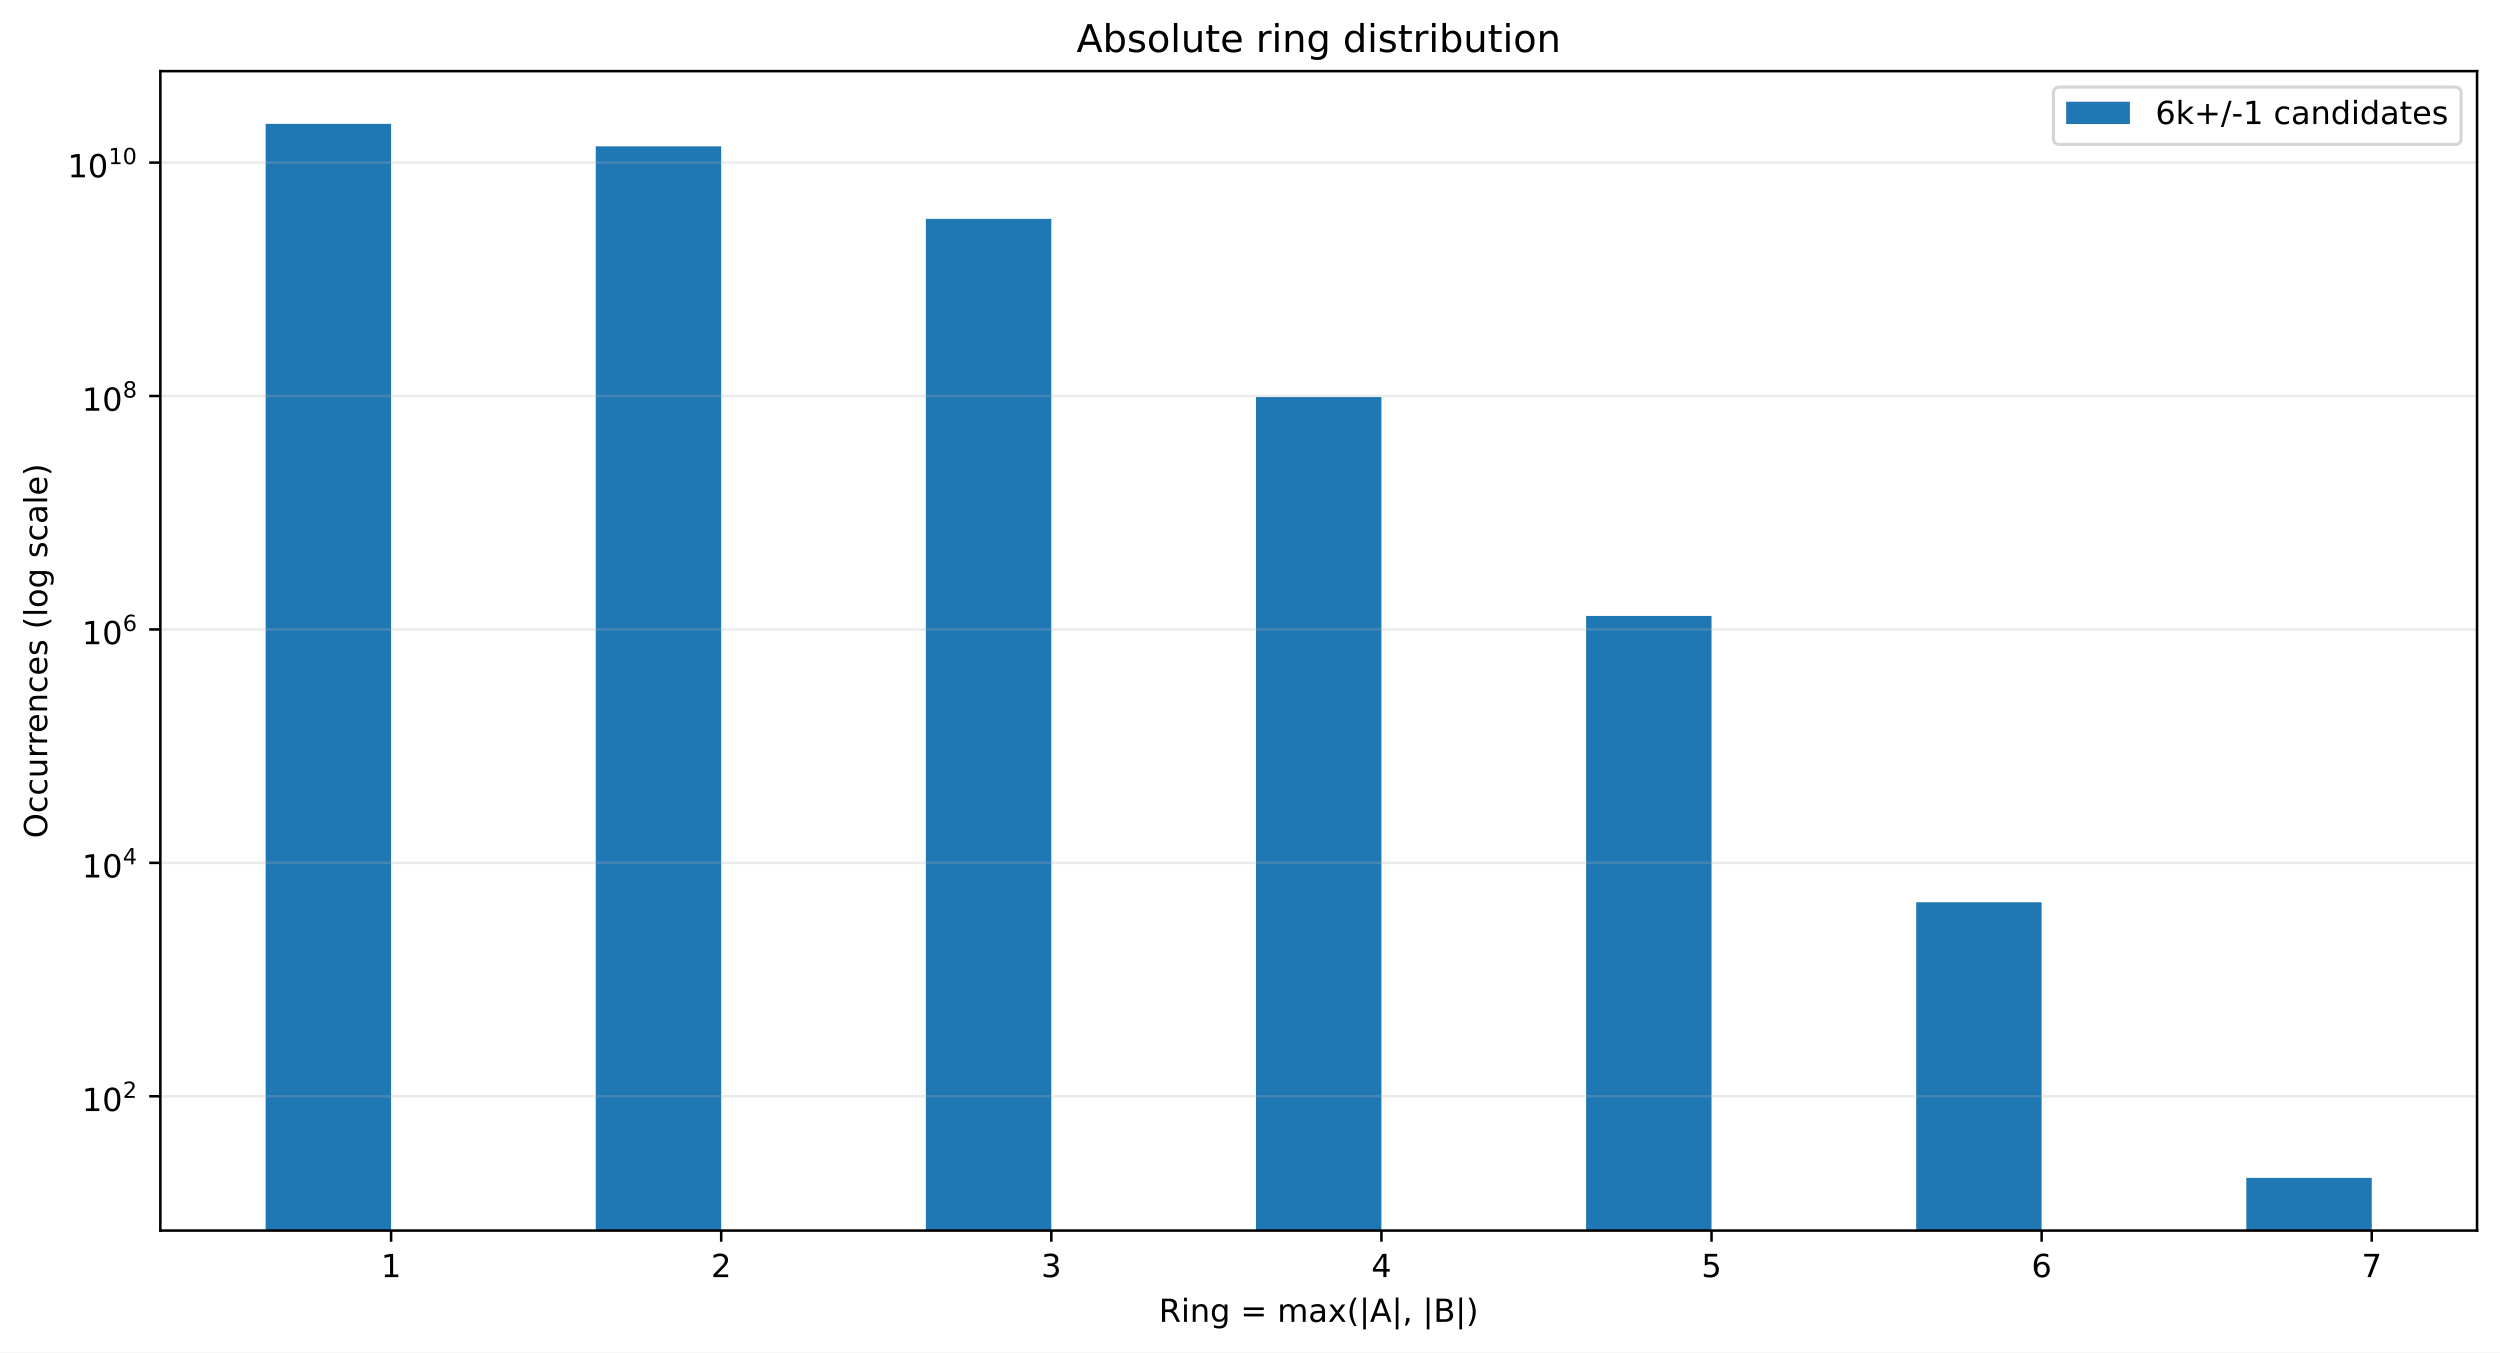
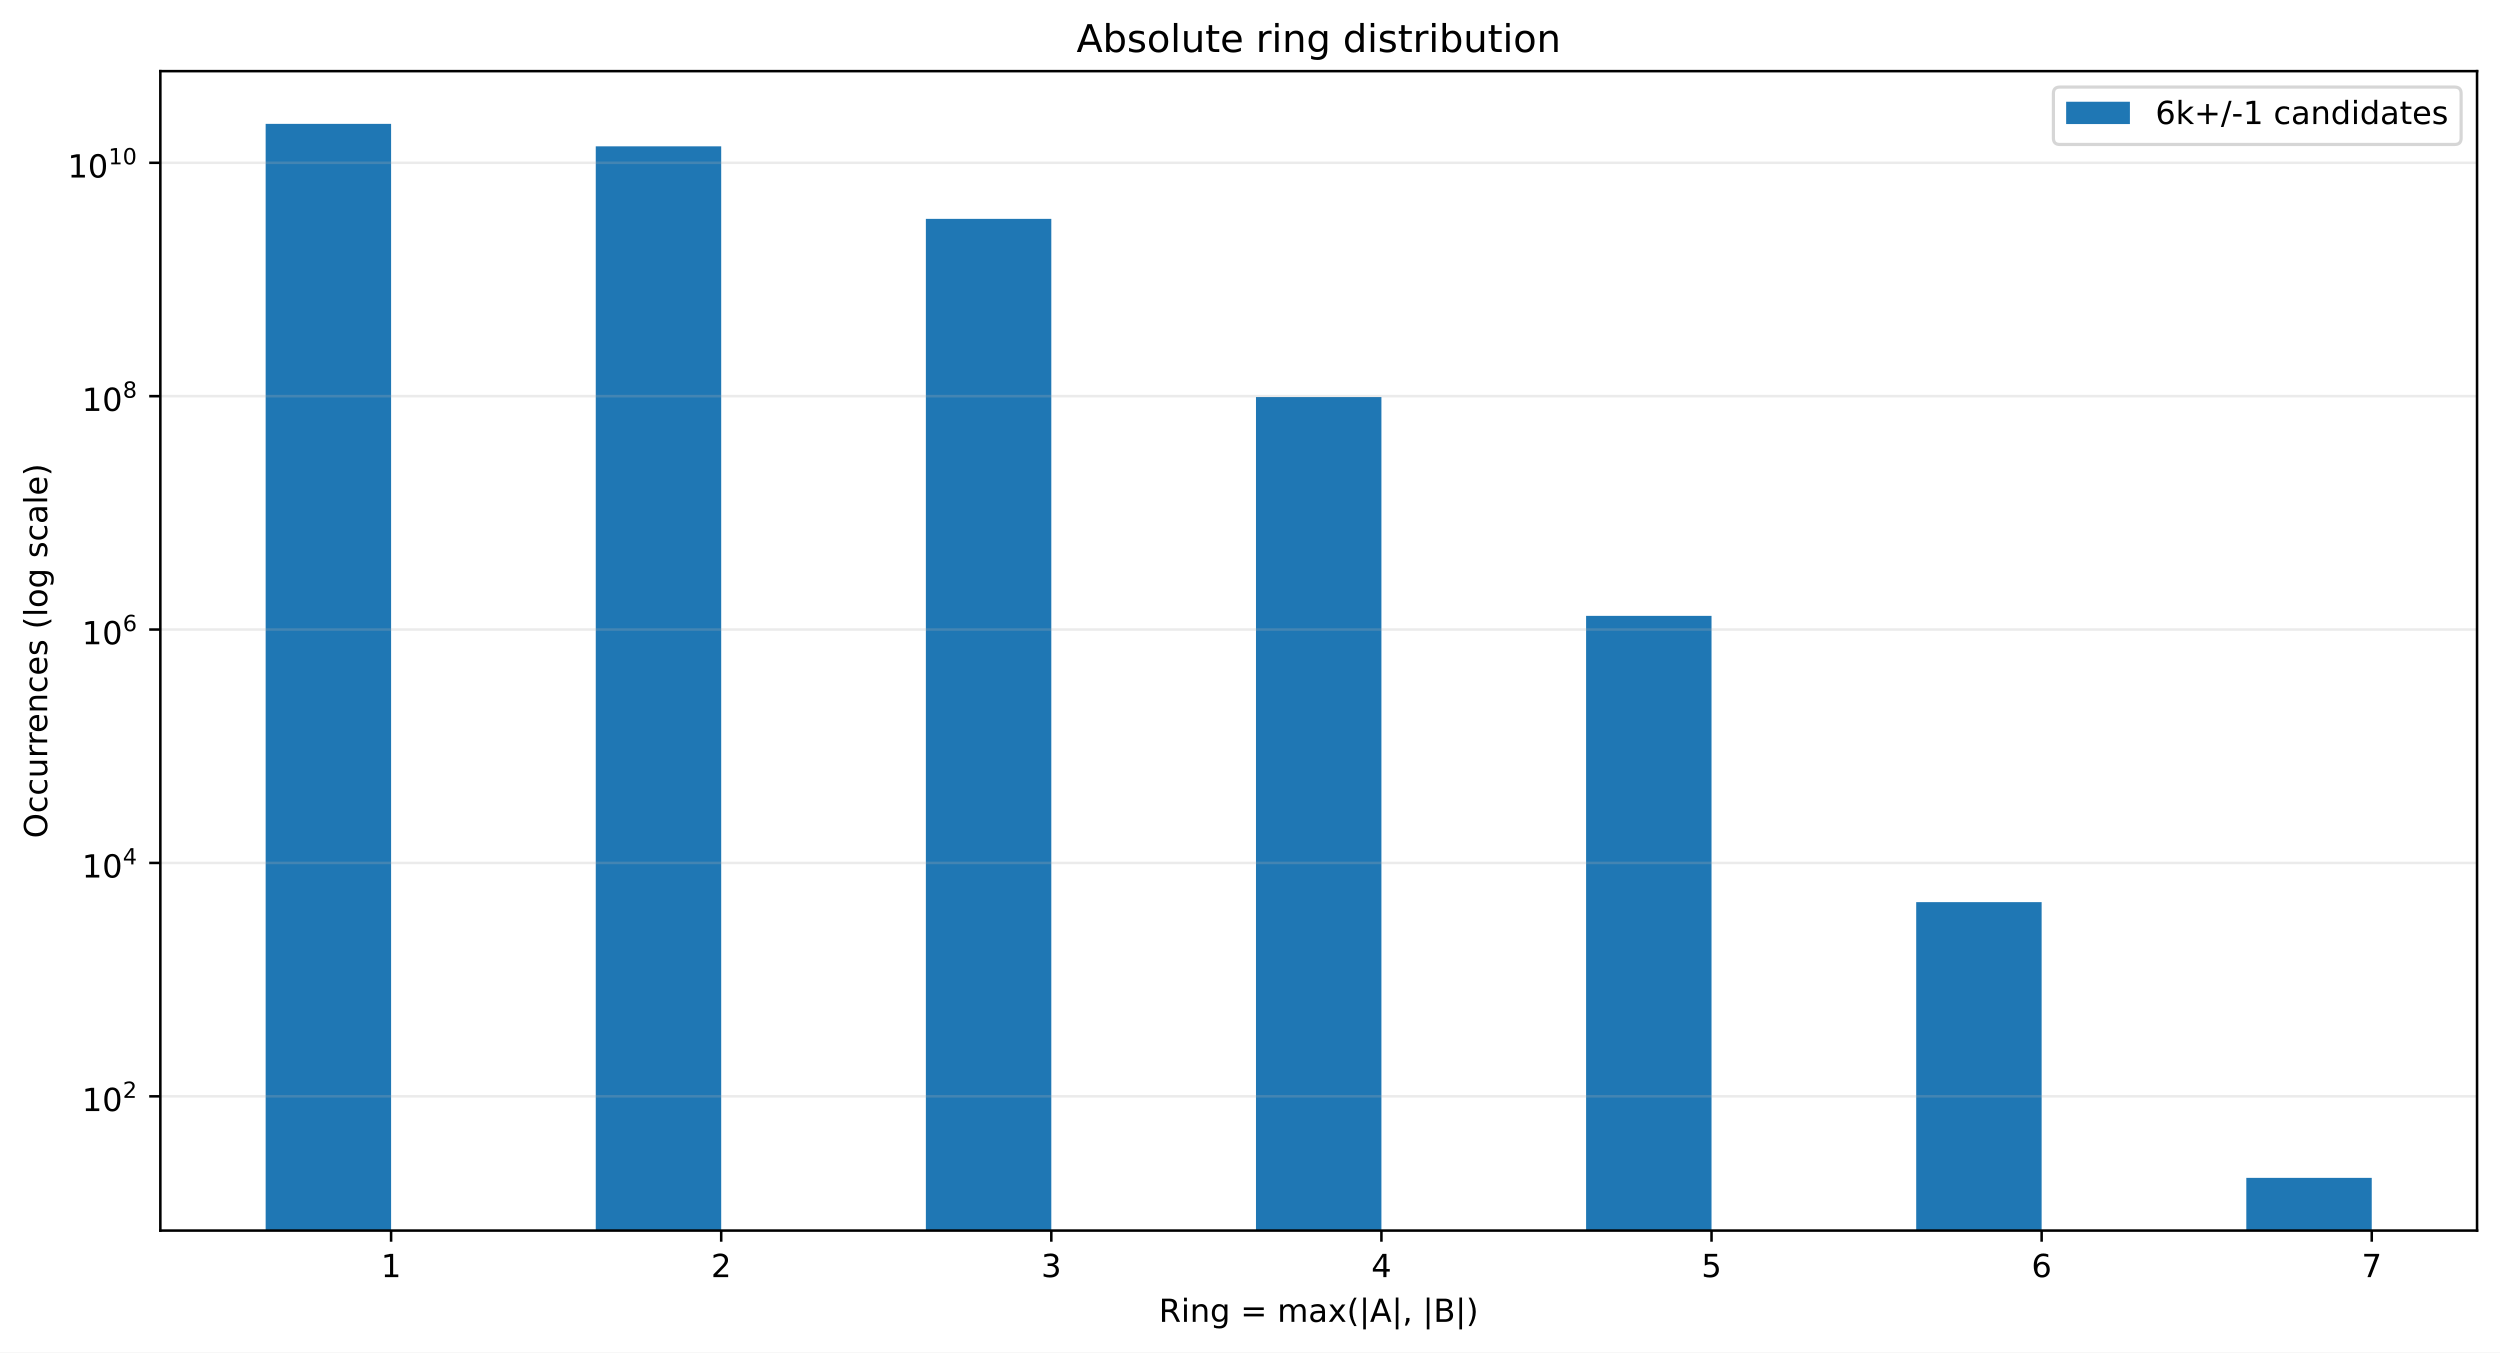
<svg xmlns="http://www.w3.org/2000/svg" xmlns:xlink="http://www.w3.org/1999/xlink" width="784.258pt" height="424.28pt" viewBox="0 0 784.258 424.28" version="1.1">
  <defs>
    <style type="text/css">*{stroke-linejoin: round; stroke-linecap: butt}</style>
  </defs>
  <g id="figure_1">
    <g id="patch_1">
      <path d="M 0 424.28  L 784.258 424.28  L 784.258 0  L 0 0  z " style="fill: #ffffff" />
    </g>
    <g id="axes_1">
      <g id="patch_2">
        <path d="M 50.301 386.036  L 777.058 386.036  L 777.058 22.318  L 50.301 22.318  z " style="fill: #ffffff" />
      </g>
      <g id="patch_3">
-         <path d="M 83.335 37030.997  L 122.687 37030.997  L 122.687 38.851  L 83.335 38.851  z " clip-path="url(#p34f577b2a2)" style="fill: #1f77b4" />
+         <path d="M 83.335 37023.711  L 122.687 37023.711  L 122.687 38.851  L 83.335 38.851  z " clip-path="url(#p88c7829713)" style="fill: #1f77b4" />
      </g>
      <g id="patch_4">
-         <path d="M 186.891 37030.997  L 226.243 37030.997  L 226.243 45.898  L 186.891 45.898  z " clip-path="url(#p34f577b2a2)" style="fill: #1f77b4" />
+         <path d="M 186.891 37023.711  L 226.243 37023.711  L 226.243 45.897  L 186.891 45.897  z " clip-path="url(#p88c7829713)" style="fill: #1f77b4" />
      </g>
      <g id="patch_5">
-         <path d="M 290.448 37030.997  L 329.799 37030.997  L 329.799 68.661  L 290.448 68.661  z " clip-path="url(#p34f577b2a2)" style="fill: #1f77b4" />
+         <path d="M 290.448 37023.711  L 329.799 37023.711  L 329.799 68.655  L 290.448 68.655  z " clip-path="url(#p88c7829713)" style="fill: #1f77b4" />
      </g>
      <g id="patch_6">
-         <path d="M 394.004 37030.997  L 433.355 37030.997  L 433.355 124.553  L 394.004 124.553  z " clip-path="url(#p34f577b2a2)" style="fill: #1f77b4" />
+         <path d="M 394.004 37023.711  L 433.355 37023.711  L 433.355 124.536  L 394.004 124.536  z " clip-path="url(#p88c7829713)" style="fill: #1f77b4" />
      </g>
      <g id="patch_7">
-         <path d="M 497.56 37030.997  L 536.912 37030.997  L 536.912 193.224  L 497.56 193.224  z " clip-path="url(#p34f577b2a2)" style="fill: #1f77b4" />
+         <path d="M 497.56 37023.711  L 536.912 37023.711  L 536.912 193.193  L 497.56 193.193  z " clip-path="url(#p88c7829713)" style="fill: #1f77b4" />
      </g>
      <g id="patch_8">
-         <path d="M 601.116 37030.997  L 640.468 37030.997  L 640.468 283.038  L 601.116 283.038  z " clip-path="url(#p34f577b2a2)" style="fill: #1f77b4" />
+         <path d="M 601.116 37023.711  L 640.468 37023.711  L 640.468 283.004  L 601.116 283.004  z " clip-path="url(#p88c7829713)" style="fill: #1f77b4" />
      </g>
      <g id="patch_9">
-         <path d="M 704.673 37030.997  L 744.024 37030.997  L 744.024 369.503  L 704.673 369.503  z " clip-path="url(#p34f577b2a2)" style="fill: #1f77b4" />
+         <path d="M 704.673 37023.711  L 744.024 37023.711  L 744.024 369.503  L 704.673 369.503  z " clip-path="url(#p88c7829713)" style="fill: #1f77b4" />
      </g>
      <g id="matplotlib.axis_1">
        <g id="xtick_1">
          <g id="line2d_1">
            <defs>
-               <path id="m8d28f03b4d" d="M 0 0  L 0 3.5  " style="stroke: #000000; stroke-width: 0.8" />
+               <path id="mc93e099bf6" d="M 0 0  L 0 3.5  " style="stroke: #000000; stroke-width: 0.8" />
            </defs>
            <g>
-               <use xlink:href="#m8d28f03b4d" x="122.687" y="386.036" style="stroke: #000000; stroke-width: 0.8" />
+               <use xlink:href="#mc93e099bf6" x="122.687" y="386.036" style="stroke: #000000; stroke-width: 0.8" />
            </g>
          </g>
          <g id="text_1">
            <g transform="translate(119.5053 400.6334) scale(0.1 -0.1)">
              <defs>
                <path id="DejaVuSans-14" d="M 794 531  L 1825 531  L 1825 4091  L 703 3866  L 703 4441  L 1819 4666  L 2450 4666  L 2450 531  L 3481 531  L 3481 0  L 794 0  L 794 531  z " transform="scale(0.015625)" />
              </defs>
              <use xlink:href="#DejaVuSans-14" />
            </g>
          </g>
        </g>
        <g id="xtick_2">
          <g id="line2d_2">
            <g>
-               <use xlink:href="#m8d28f03b4d" x="226.243" y="386.036" style="stroke: #000000; stroke-width: 0.8" />
+               <use xlink:href="#mc93e099bf6" x="226.243" y="386.036" style="stroke: #000000; stroke-width: 0.8" />
            </g>
          </g>
          <g id="text_2">
            <g transform="translate(223.0616 400.6334) scale(0.1 -0.1)">
              <defs>
                <path id="DejaVuSans-15" d="M 1228 531  L 3431 531  L 3431 0  L 469 0  L 469 531  Q 828 903 1448 1529  Q 2069 2156 2228 2338  Q 2531 2678 2651 2914  Q 2772 3150 2772 3378  Q 2772 3750 2511 3984  Q 2250 4219 1831 4219  Q 1534 4219 1204 4116  Q 875 4013 500 3803  L 500 4441  Q 881 4594 1212 4672  Q 1544 4750 1819 4750  Q 2544 4750 2975 4387  Q 3406 4025 3406 3419  Q 3406 3131 3298 2873  Q 3191 2616 2906 2266  Q 2828 2175 2409 1742  Q 1991 1309 1228 531  z " transform="scale(0.015625)" />
              </defs>
              <use xlink:href="#DejaVuSans-15" />
            </g>
          </g>
        </g>
        <g id="xtick_3">
          <g id="line2d_3">
            <g>
-               <use xlink:href="#m8d28f03b4d" x="329.799" y="386.036" style="stroke: #000000; stroke-width: 0.8" />
+               <use xlink:href="#mc93e099bf6" x="329.799" y="386.036" style="stroke: #000000; stroke-width: 0.8" />
            </g>
          </g>
          <g id="text_3">
            <g transform="translate(326.6178 400.6334) scale(0.1 -0.1)">
              <defs>
                <path id="DejaVuSans-16" d="M 2597 2516  Q 3050 2419 3304 2112  Q 3559 1806 3559 1356  Q 3559 666 3084 287  Q 2609 -91 1734 -91  Q 1441 -91 1130 -33  Q 819 25 488 141  L 488 750  Q 750 597 1062 519  Q 1375 441 1716 441  Q 2309 441 2620 675  Q 2931 909 2931 1356  Q 2931 1769 2642 2001  Q 2353 2234 1838 2234  L 1294 2234  L 1294 2753  L 1863 2753  Q 2328 2753 2575 2939  Q 2822 3125 2822 3475  Q 2822 3834 2567 4026  Q 2313 4219 1838 4219  Q 1578 4219 1281 4162  Q 984 4106 628 3988  L 628 4550  Q 988 4650 1302 4700  Q 1616 4750 1894 4750  Q 2613 4750 3031 4423  Q 3450 4097 3450 3541  Q 3450 3153 3228 2886  Q 3006 2619 2597 2516  z " transform="scale(0.015625)" />
              </defs>
              <use xlink:href="#DejaVuSans-16" />
            </g>
          </g>
        </g>
        <g id="xtick_4">
          <g id="line2d_4">
            <g>
-               <use xlink:href="#m8d28f03b4d" x="433.355" y="386.036" style="stroke: #000000; stroke-width: 0.8" />
+               <use xlink:href="#mc93e099bf6" x="433.355" y="386.036" style="stroke: #000000; stroke-width: 0.8" />
            </g>
          </g>
          <g id="text_4">
            <g transform="translate(430.174 400.6334) scale(0.1 -0.1)">
              <defs>
                <path id="DejaVuSans-17" d="M 2419 4116  L 825 1625  L 2419 1625  L 2419 4116  z M 2253 4666  L 3047 4666  L 3047 1625  L 3713 1625  L 3713 1100  L 3047 1100  L 3047 0  L 2419 0  L 2419 1100  L 313 1100  L 313 1709  L 2253 4666  z " transform="scale(0.015625)" />
              </defs>
              <use xlink:href="#DejaVuSans-17" />
            </g>
          </g>
        </g>
        <g id="xtick_5">
          <g id="line2d_5">
            <g>
-               <use xlink:href="#m8d28f03b4d" x="536.912" y="386.036" style="stroke: #000000; stroke-width: 0.8" />
+               <use xlink:href="#mc93e099bf6" x="536.912" y="386.036" style="stroke: #000000; stroke-width: 0.8" />
            </g>
          </g>
          <g id="text_5">
            <g transform="translate(533.7303 400.6334) scale(0.1 -0.1)">
              <defs>
                <path id="DejaVuSans-18" d="M 691 4666  L 3169 4666  L 3169 4134  L 1269 4134  L 1269 2991  Q 1406 3038 1543 3061  Q 1681 3084 1819 3084  Q 2600 3084 3056 2656  Q 3513 2228 3513 1497  Q 3513 744 3044 326  Q 2575 -91 1722 -91  Q 1428 -91 1123 -41  Q 819 9 494 109  L 494 744  Q 775 591 1075 516  Q 1375 441 1709 441  Q 2250 441 2565 725  Q 2881 1009 2881 1497  Q 2881 1984 2565 2268  Q 2250 2553 1709 2553  Q 1456 2553 1204 2497  Q 953 2441 691 2322  L 691 4666  z " transform="scale(0.015625)" />
              </defs>
              <use xlink:href="#DejaVuSans-18" />
            </g>
          </g>
        </g>
        <g id="xtick_6">
          <g id="line2d_6">
            <g>
-               <use xlink:href="#m8d28f03b4d" x="640.468" y="386.036" style="stroke: #000000; stroke-width: 0.8" />
+               <use xlink:href="#mc93e099bf6" x="640.468" y="386.036" style="stroke: #000000; stroke-width: 0.8" />
            </g>
          </g>
          <g id="text_6">
            <g transform="translate(637.2865 400.6334) scale(0.1 -0.1)">
              <defs>
                <path id="DejaVuSans-19" d="M 2113 2584  Q 1688 2584 1439 2293  Q 1191 2003 1191 1497  Q 1191 994 1439 701  Q 1688 409 2113 409  Q 2538 409 2786 701  Q 3034 994 3034 1497  Q 3034 2003 2786 2293  Q 2538 2584 2113 2584  z M 3366 4563  L 3366 3988  Q 3128 4100 2886 4159  Q 2644 4219 2406 4219  Q 1781 4219 1451 3797  Q 1122 3375 1075 2522  Q 1259 2794 1537 2939  Q 1816 3084 2150 3084  Q 2853 3084 3261 2657  Q 3669 2231 3669 1497  Q 3669 778 3244 343  Q 2819 -91 2113 -91  Q 1303 -91 875 529  Q 447 1150 447 2328  Q 447 3434 972 4092  Q 1497 4750 2381 4750  Q 2619 4750 2861 4703  Q 3103 4656 3366 4563  z " transform="scale(0.015625)" />
              </defs>
              <use xlink:href="#DejaVuSans-19" />
            </g>
          </g>
        </g>
        <g id="xtick_7">
          <g id="line2d_7">
            <g>
-               <use xlink:href="#m8d28f03b4d" x="744.024" y="386.036" style="stroke: #000000; stroke-width: 0.8" />
+               <use xlink:href="#mc93e099bf6" x="744.024" y="386.036" style="stroke: #000000; stroke-width: 0.8" />
            </g>
          </g>
          <g id="text_7">
            <g transform="translate(740.8427 400.6334) scale(0.1 -0.1)">
              <defs>
                <path id="DejaVuSans-1a" d="M 525 4666  L 3525 4666  L 3525 4397  L 1831 0  L 1172 0  L 2766 4134  L 525 4134  L 525 4666  z " transform="scale(0.015625)" />
              </defs>
              <use xlink:href="#DejaVuSans-1a" />
            </g>
          </g>
        </g>
        <g id="text_8">
          <g transform="translate(363.5437 414.678) scale(0.1 -0.1)">
            <defs>
              <path id="DejaVuSans-35" d="M 2841 2188  Q 3044 2119 3236 1894  Q 3428 1669 3622 1275  L 4263 0  L 3584 0  L 2988 1197  Q 2756 1666 2539 1819  Q 2322 1972 1947 1972  L 1259 1972  L 1259 0  L 628 0  L 628 4666  L 2053 4666  Q 2853 4666 3247 4331  Q 3641 3997 3641 3322  Q 3641 2881 3436 2590  Q 3231 2300 2841 2188  z M 1259 4147  L 1259 2491  L 2053 2491  Q 2509 2491 2742 2702  Q 2975 2913 2975 3322  Q 2975 3731 2742 3939  Q 2509 4147 2053 4147  L 1259 4147  z " transform="scale(0.015625)" />
              <path id="DejaVuSans-4c" d="M 603 3500  L 1178 3500  L 1178 0  L 603 0  L 603 3500  z M 603 4863  L 1178 4863  L 1178 4134  L 603 4134  L 603 4863  z " transform="scale(0.015625)" />
              <path id="DejaVuSans-51" d="M 3513 2113  L 3513 0  L 2938 0  L 2938 2094  Q 2938 2591 2744 2837  Q 2550 3084 2163 3084  Q 1697 3084 1428 2787  Q 1159 2491 1159 1978  L 1159 0  L 581 0  L 581 3500  L 1159 3500  L 1159 2956  Q 1366 3272 1645 3428  Q 1925 3584 2291 3584  Q 2894 3584 3203 3211  Q 3513 2838 3513 2113  z " transform="scale(0.015625)" />
              <path id="DejaVuSans-4a" d="M 2906 1791  Q 2906 2416 2648 2759  Q 2391 3103 1925 3103  Q 1463 3103 1205 2759  Q 947 2416 947 1791  Q 947 1169 1205 825  Q 1463 481 1925 481  Q 2391 481 2648 825  Q 2906 1169 2906 1791  z M 3481 434  Q 3481 -459 3084 -895  Q 2688 -1331 1869 -1331  Q 1566 -1331 1297 -1286  Q 1028 -1241 775 -1147  L 775 -588  Q 1028 -725 1275 -790  Q 1522 -856 1778 -856  Q 2344 -856 2625 -561  Q 2906 -266 2906 331  L 2906 616  Q 2728 306 2450 153  Q 2172 0 1784 0  Q 1141 0 747 490  Q 353 981 353 1791  Q 353 2603 747 3093  Q 1141 3584 1784 3584  Q 2172 3584 2450 3431  Q 2728 3278 2906 2969  L 2906 3500  L 3481 3500  L 3481 434  z " transform="scale(0.015625)" />
              <path id="DejaVuSans-3" transform="scale(0.015625)" />
              <path id="DejaVuSans-20" d="M 678 2906  L 4684 2906  L 4684 2381  L 678 2381  L 678 2906  z M 678 1631  L 4684 1631  L 4684 1100  L 678 1100  L 678 1631  z " transform="scale(0.015625)" />
              <path id="DejaVuSans-50" d="M 3328 2828  Q 3544 3216 3844 3400  Q 4144 3584 4550 3584  Q 5097 3584 5394 3201  Q 5691 2819 5691 2113  L 5691 0  L 5113 0  L 5113 2094  Q 5113 2597 4934 2840  Q 4756 3084 4391 3084  Q 3944 3084 3684 2787  Q 3425 2491 3425 1978  L 3425 0  L 2847 0  L 2847 2094  Q 2847 2600 2669 2842  Q 2491 3084 2119 3084  Q 1678 3084 1418 2786  Q 1159 2488 1159 1978  L 1159 0  L 581 0  L 581 3500  L 1159 3500  L 1159 2956  Q 1356 3278 1631 3431  Q 1906 3584 2284 3584  Q 2666 3584 2933 3390  Q 3200 3197 3328 2828  z " transform="scale(0.015625)" />
              <path id="DejaVuSans-44" d="M 2194 1759  Q 1497 1759 1228 1600  Q 959 1441 959 1056  Q 959 750 1161 570  Q 1363 391 1709 391  Q 2188 391 2477 730  Q 2766 1069 2766 1631  L 2766 1759  L 2194 1759  z M 3341 1997  L 3341 0  L 2766 0  L 2766 531  Q 2569 213 2275 61  Q 1981 -91 1556 -91  Q 1019 -91 701 211  Q 384 513 384 1019  Q 384 1609 779 1909  Q 1175 2209 1959 2209  L 2766 2209  L 2766 2266  Q 2766 2663 2505 2880  Q 2244 3097 1772 3097  Q 1472 3097 1187 3025  Q 903 2953 641 2809  L 641 3341  Q 956 3463 1253 3523  Q 1550 3584 1831 3584  Q 2591 3584 2966 3190  Q 3341 2797 3341 1997  z " transform="scale(0.015625)" />
              <path id="DejaVuSans-5b" d="M 3513 3500  L 2247 1797  L 3578 0  L 2900 0  L 1881 1375  L 863 0  L 184 0  L 1544 1831  L 300 3500  L 978 3500  L 1906 2253  L 2834 3500  L 3513 3500  z " transform="scale(0.015625)" />
              <path id="DejaVuSans-b" d="M 1984 4856  Q 1566 4138 1362 3434  Q 1159 2731 1159 2009  Q 1159 1288 1364 580  Q 1569 -128 1984 -844  L 1484 -844  Q 1016 -109 783 600  Q 550 1309 550 2009  Q 550 2706 781 3412  Q 1013 4119 1484 4856  L 1984 4856  z " transform="scale(0.015625)" />
              <path id="DejaVuSans-5f" d="M 1344 4891  L 1344 -1509  L 813 -1509  L 813 4891  L 1344 4891  z " transform="scale(0.015625)" />
              <path id="DejaVuSans-24" d="M 2188 4044  L 1331 1722  L 3047 1722  L 2188 4044  z M 1831 4666  L 2547 4666  L 4325 0  L 3669 0  L 3244 1197  L 1141 1197  L 716 0  L 50 0  L 1831 4666  z " transform="scale(0.015625)" />
              <path id="DejaVuSans-f" d="M 750 794  L 1409 794  L 1409 256  L 897 -744  L 494 -744  L 750 256  L 750 794  z " transform="scale(0.015625)" />
              <path id="DejaVuSans-25" d="M 1259 2228  L 1259 519  L 2272 519  Q 2781 519 3026 730  Q 3272 941 3272 1375  Q 3272 1813 3026 2020  Q 2781 2228 2272 2228  L 1259 2228  z M 1259 4147  L 1259 2741  L 2194 2741  Q 2656 2741 2882 2914  Q 3109 3088 3109 3444  Q 3109 3797 2882 3972  Q 2656 4147 2194 4147  L 1259 4147  z M 628 4666  L 2241 4666  Q 2963 4666 3353 4366  Q 3744 4066 3744 3513  Q 3744 3084 3544 2831  Q 3344 2578 2956 2516  Q 3422 2416 3680 2098  Q 3938 1781 3938 1306  Q 3938 681 3513 340  Q 3088 0 2303 0  L 628 0  L 628 4666  z " transform="scale(0.015625)" />
              <path id="DejaVuSans-c" d="M 513 4856  L 1013 4856  Q 1481 4119 1714 3412  Q 1947 2706 1947 2009  Q 1947 1309 1714 600  Q 1481 -109 1013 -844  L 513 -844  Q 928 -128 1133 580  Q 1338 1288 1338 2009  Q 1338 2731 1133 3434  Q 928 4138 513 4856  z " transform="scale(0.015625)" />
            </defs>
            <use xlink:href="#DejaVuSans-35" />
            <use xlink:href="#DejaVuSans-4c" transform="translate(69.48438 0)" />
            <use xlink:href="#DejaVuSans-51" transform="translate(97.26562 0)" />
            <use xlink:href="#DejaVuSans-4a" transform="translate(160.6406 0)" />
            <use xlink:href="#DejaVuSans-3" transform="translate(224.125 0)" />
            <use xlink:href="#DejaVuSans-20" transform="translate(255.9062 0)" />
            <use xlink:href="#DejaVuSans-3" transform="translate(339.7031 0)" />
            <use xlink:href="#DejaVuSans-50" transform="translate(371.4844 0)" />
            <use xlink:href="#DejaVuSans-44" transform="translate(468.8906 0)" />
            <use xlink:href="#DejaVuSans-5b" transform="translate(530.1719 0)" />
            <use xlink:href="#DejaVuSans-b" transform="translate(589.3594 0)" />
            <use xlink:href="#DejaVuSans-5f" transform="translate(628.375 0)" />
            <use xlink:href="#DejaVuSans-24" transform="translate(662.0625 0)" />
            <use xlink:href="#DejaVuSans-5f" transform="translate(730.4688 0)" />
            <use xlink:href="#DejaVuSans-f" transform="translate(764.1562 0)" />
            <use xlink:href="#DejaVuSans-3" transform="translate(795.9375 0)" />
            <use xlink:href="#DejaVuSans-5f" transform="translate(827.7188 0)" />
            <use xlink:href="#DejaVuSans-25" transform="translate(861.4062 0)" />
            <use xlink:href="#DejaVuSans-5f" transform="translate(930.0156 0)" />
            <use xlink:href="#DejaVuSans-c" transform="translate(963.7031 0)" />
          </g>
        </g>
      </g>
      <g id="matplotlib.axis_2">
        <g id="ytick_1">
          <g id="line2d_8">
-             <path d="M 50.301 343.911  L 777.058 343.911  " clip-path="url(#p34f577b2a2)" style="fill: none; stroke: #b0b0b0; stroke-opacity: 0.25; stroke-width: 0.8; stroke-linecap: square" />
+             <path d="M 50.301 343.916  L 777.058 343.916  " clip-path="url(#p88c7829713)" style="fill: none; stroke: #b0b0b0; stroke-opacity: 0.25; stroke-width: 0.8; stroke-linecap: square" />
          </g>
          <g id="line2d_9">
            <defs>
-               <path id="m83e04d7a40" d="M 0 0  L -3.5 0  " style="stroke: #000000; stroke-width: 0.8" />
+               <path id="m885c6ece69" d="M 0 0  L -3.5 0  " style="stroke: #000000; stroke-width: 0.8" />
            </defs>
            <g>
-               <use xlink:href="#m83e04d7a40" x="50.301" y="343.911" style="stroke: #000000; stroke-width: 0.8" />
+               <use xlink:href="#m885c6ece69" x="50.301" y="343.916" style="stroke: #000000; stroke-width: 0.8" />
            </g>
          </g>
          <g id="text_9">
-             <g transform="translate(25.70078 348.6112) scale(0.1 -0.1)">
+             <g transform="translate(25.70078 348.6163) scale(0.1 -0.1)">
              <defs>
                <path id="DejaVuSans-13" d="M 2034 4250  Q 1547 4250 1301 3770  Q 1056 3291 1056 2328  Q 1056 1369 1301 889  Q 1547 409 2034 409  Q 2525 409 2770 889  Q 3016 1369 3016 2328  Q 3016 3291 2770 3770  Q 2525 4250 2034 4250  z M 2034 4750  Q 2819 4750 3233 4129  Q 3647 3509 3647 2328  Q 3647 1150 3233 529  Q 2819 -91 2034 -91  Q 1250 -91 836 529  Q 422 1150 422 2328  Q 422 3509 836 4129  Q 1250 4750 2034 4750  z " transform="scale(0.015625)" />
              </defs>
              <use xlink:href="#DejaVuSans-14" transform="translate(0 0.746875)" />
              <use xlink:href="#DejaVuSans-13" transform="translate(63.62305 0.746875)" />
              <use xlink:href="#DejaVuSans-15" transform="translate(128.2031 42.04688) scale(0.7)" />
            </g>
          </g>
        </g>
        <g id="ytick_2">
          <g id="line2d_10">
-             <path d="M 50.301 270.683  L 777.058 270.683  " clip-path="url(#p34f577b2a2)" style="fill: none; stroke: #b0b0b0; stroke-opacity: 0.25; stroke-width: 0.8; stroke-linecap: square" />
+             <path d="M 50.301 270.703  L 777.058 270.703  " clip-path="url(#p88c7829713)" style="fill: none; stroke: #b0b0b0; stroke-opacity: 0.25; stroke-width: 0.8; stroke-linecap: square" />
          </g>
          <g id="line2d_11">
            <g>
-               <use xlink:href="#m83e04d7a40" x="50.301" y="270.683" style="stroke: #000000; stroke-width: 0.8" />
+               <use xlink:href="#m885c6ece69" x="50.301" y="270.703" style="stroke: #000000; stroke-width: 0.8" />
            </g>
          </g>
          <g id="text_10">
-             <g transform="translate(25.70078 275.3335) scale(0.1 -0.1)">
+             <g transform="translate(25.70078 275.3531) scale(0.1 -0.1)">
              <use xlink:href="#DejaVuSans-14" transform="translate(0 0.665625)" />
              <use xlink:href="#DejaVuSans-13" transform="translate(63.62305 0.665625)" />
              <use xlink:href="#DejaVuSans-17" transform="translate(128.2031 41.96563) scale(0.7)" />
            </g>
          </g>
        </g>
        <g id="ytick_3">
          <g id="line2d_12">
-             <path d="M 50.301 197.456  L 777.058 197.456  " clip-path="url(#p34f577b2a2)" style="fill: none; stroke: #b0b0b0; stroke-opacity: 0.25; stroke-width: 0.8; stroke-linecap: square" />
+             <path d="M 50.301 197.49  L 777.058 197.49  " clip-path="url(#p88c7829713)" style="fill: none; stroke: #b0b0b0; stroke-opacity: 0.25; stroke-width: 0.8; stroke-linecap: square" />
          </g>
          <g id="line2d_13">
            <g>
-               <use xlink:href="#m83e04d7a40" x="50.301" y="197.456" style="stroke: #000000; stroke-width: 0.8" />
+               <use xlink:href="#m885c6ece69" x="50.301" y="197.49" style="stroke: #000000; stroke-width: 0.8" />
            </g>
          </g>
          <g id="text_11">
-             <g transform="translate(25.70078 202.1557) scale(0.1 -0.1)">
+             <g transform="translate(25.70078 202.1899) scale(0.1 -0.1)">
              <use xlink:href="#DejaVuSans-14" transform="translate(0 0.746875)" />
              <use xlink:href="#DejaVuSans-13" transform="translate(63.62305 0.746875)" />
              <use xlink:href="#DejaVuSans-19" transform="translate(128.2031 42.04688) scale(0.7)" />
            </g>
          </g>
        </g>
        <g id="ytick_4">
          <g id="line2d_14">
-             <path d="M 50.301 124.228  L 777.058 124.228  " clip-path="url(#p34f577b2a2)" style="fill: none; stroke: #b0b0b0; stroke-opacity: 0.25; stroke-width: 0.8; stroke-linecap: square" />
+             <path d="M 50.301 124.277  L 777.058 124.277  " clip-path="url(#p88c7829713)" style="fill: none; stroke: #b0b0b0; stroke-opacity: 0.25; stroke-width: 0.8; stroke-linecap: square" />
          </g>
          <g id="line2d_15">
            <g>
-               <use xlink:href="#m83e04d7a40" x="50.301" y="124.228" style="stroke: #000000; stroke-width: 0.8" />
+               <use xlink:href="#m885c6ece69" x="50.301" y="124.277" style="stroke: #000000; stroke-width: 0.8" />
            </g>
          </g>
          <g id="text_12">
-             <g transform="translate(25.70078 128.928) scale(0.1 -0.1)">
+             <g transform="translate(25.70078 128.9768) scale(0.1 -0.1)">
              <defs>
                <path id="DejaVuSans-1b" d="M 2034 2216  Q 1584 2216 1326 1975  Q 1069 1734 1069 1313  Q 1069 891 1326 650  Q 1584 409 2034 409  Q 2484 409 2743 651  Q 3003 894 3003 1313  Q 3003 1734 2745 1975  Q 2488 2216 2034 2216  z M 1403 2484  Q 997 2584 770 2862  Q 544 3141 544 3541  Q 544 4100 942 4425  Q 1341 4750 2034 4750  Q 2731 4750 3128 4425  Q 3525 4100 3525 3541  Q 3525 3141 3298 2862  Q 3072 2584 2669 2484  Q 3125 2378 3379 2068  Q 3634 1759 3634 1313  Q 3634 634 3220 271  Q 2806 -91 2034 -91  Q 1263 -91 848 271  Q 434 634 434 1313  Q 434 1759 690 2068  Q 947 2378 1403 2484  z M 1172 3481  Q 1172 3119 1398 2916  Q 1625 2713 2034 2713  Q 2441 2713 2670 2916  Q 2900 3119 2900 3481  Q 2900 3844 2670 4047  Q 2441 4250 2034 4250  Q 1625 4250 1398 4047  Q 1172 3844 1172 3481  z " transform="scale(0.015625)" />
              </defs>
              <use xlink:href="#DejaVuSans-14" transform="translate(0 0.746875)" />
              <use xlink:href="#DejaVuSans-13" transform="translate(63.62305 0.746875)" />
              <use xlink:href="#DejaVuSans-1b" transform="translate(128.2031 42.04688) scale(0.7)" />
            </g>
          </g>
        </g>
        <g id="ytick_5">
          <g id="line2d_16">
-             <path d="M 50.301 51  L 777.058 51  " clip-path="url(#p34f577b2a2)" style="fill: none; stroke: #b0b0b0; stroke-opacity: 0.25; stroke-width: 0.8; stroke-linecap: square" />
+             <path d="M 50.301 51.064  L 777.058 51.064  " clip-path="url(#p88c7829713)" style="fill: none; stroke: #b0b0b0; stroke-opacity: 0.25; stroke-width: 0.8; stroke-linecap: square" />
          </g>
          <g id="line2d_17">
            <g>
-               <use xlink:href="#m83e04d7a40" x="50.301" y="51" style="stroke: #000000; stroke-width: 0.8" />
+               <use xlink:href="#m885c6ece69" x="50.301" y="51.064" style="stroke: #000000; stroke-width: 0.8" />
            </g>
          </g>
          <g id="text_13">
-             <g transform="translate(21.20078 55.70031) scale(0.1 -0.1)">
+             <g transform="translate(21.20078 55.76361) scale(0.1 -0.1)">
              <use xlink:href="#DejaVuSans-14" transform="translate(0 0.746875)" />
              <use xlink:href="#DejaVuSans-13" transform="translate(63.62305 0.746875)" />
              <use xlink:href="#DejaVuSans-14" transform="translate(128.2031 42.04688) scale(0.7)" />
              <use xlink:href="#DejaVuSans-13" transform="translate(172.7393 42.04688) scale(0.7)" />
            </g>
          </g>
        </g>
        <g id="text_14">
          <g transform="translate(14.79844 262.9551) rotate(-90) scale(0.1 -0.1)">
            <defs>
              <path id="DejaVuSans-32" d="M 2522 4238  Q 1834 4238 1429 3725  Q 1025 3213 1025 2328  Q 1025 1447 1429 934  Q 1834 422 2522 422  Q 3209 422 3611 934  Q 4013 1447 4013 2328  Q 4013 3213 3611 3725  Q 3209 4238 2522 4238  z M 2522 4750  Q 3503 4750 4090 4092  Q 4678 3434 4678 2328  Q 4678 1225 4090 567  Q 3503 -91 2522 -91  Q 1538 -91 948 565  Q 359 1222 359 2328  Q 359 3434 948 4092  Q 1538 4750 2522 4750  z " transform="scale(0.015625)" />
              <path id="DejaVuSans-46" d="M 3122 3366  L 3122 2828  Q 2878 2963 2633 3030  Q 2388 3097 2138 3097  Q 1578 3097 1268 2742  Q 959 2388 959 1747  Q 959 1106 1268 751  Q 1578 397 2138 397  Q 2388 397 2633 464  Q 2878 531 3122 666  L 3122 134  Q 2881 22 2623 -34  Q 2366 -91 2075 -91  Q 1284 -91 818 406  Q 353 903 353 1747  Q 353 2603 823 3093  Q 1294 3584 2113 3584  Q 2378 3584 2631 3529  Q 2884 3475 3122 3366  z " transform="scale(0.015625)" />
              <path id="DejaVuSans-58" d="M 544 1381  L 544 3500  L 1119 3500  L 1119 1403  Q 1119 906 1312 657  Q 1506 409 1894 409  Q 2359 409 2629 706  Q 2900 1003 2900 1516  L 2900 3500  L 3475 3500  L 3475 0  L 2900 0  L 2900 538  Q 2691 219 2414 64  Q 2138 -91 1772 -91  Q 1169 -91 856 284  Q 544 659 544 1381  z M 1991 3584  L 1991 3584  z " transform="scale(0.015625)" />
              <path id="DejaVuSans-55" d="M 2631 2963  Q 2534 3019 2420 3045  Q 2306 3072 2169 3072  Q 1681 3072 1420 2755  Q 1159 2438 1159 1844  L 1159 0  L 581 0  L 581 3500  L 1159 3500  L 1159 2956  Q 1341 3275 1631 3429  Q 1922 3584 2338 3584  Q 2397 3584 2469 3576  Q 2541 3569 2628 3553  L 2631 2963  z " transform="scale(0.015625)" />
              <path id="DejaVuSans-48" d="M 3597 1894  L 3597 1613  L 953 1613  Q 991 1019 1311 708  Q 1631 397 2203 397  Q 2534 397 2845 478  Q 3156 559 3463 722  L 3463 178  Q 3153 47 2828 -22  Q 2503 -91 2169 -91  Q 1331 -91 842 396  Q 353 884 353 1716  Q 353 2575 817 3079  Q 1281 3584 2069 3584  Q 2775 3584 3186 3129  Q 3597 2675 3597 1894  z M 3022 2063  Q 3016 2534 2758 2815  Q 2500 3097 2075 3097  Q 1594 3097 1305 2825  Q 1016 2553 972 2059  L 3022 2063  z " transform="scale(0.015625)" />
              <path id="DejaVuSans-56" d="M 2834 3397  L 2834 2853  Q 2591 2978 2328 3040  Q 2066 3103 1784 3103  Q 1356 3103 1142 2972  Q 928 2841 928 2578  Q 928 2378 1081 2264  Q 1234 2150 1697 2047  L 1894 2003  Q 2506 1872 2764 1633  Q 3022 1394 3022 966  Q 3022 478 2636 193  Q 2250 -91 1575 -91  Q 1294 -91 989 -36  Q 684 19 347 128  L 347 722  Q 666 556 975 473  Q 1284 391 1588 391  Q 1994 391 2212 530  Q 2431 669 2431 922  Q 2431 1156 2273 1281  Q 2116 1406 1581 1522  L 1381 1569  Q 847 1681 609 1914  Q 372 2147 372 2553  Q 372 3047 722 3315  Q 1072 3584 1716 3584  Q 2034 3584 2315 3537  Q 2597 3491 2834 3397  z " transform="scale(0.015625)" />
              <path id="DejaVuSans-4f" d="M 603 4863  L 1178 4863  L 1178 0  L 603 0  L 603 4863  z " transform="scale(0.015625)" />
              <path id="DejaVuSans-52" d="M 1959 3097  Q 1497 3097 1228 2736  Q 959 2375 959 1747  Q 959 1119 1226 758  Q 1494 397 1959 397  Q 2419 397 2687 759  Q 2956 1122 2956 1747  Q 2956 2369 2687 2733  Q 2419 3097 1959 3097  z M 1959 3584  Q 2709 3584 3137 3096  Q 3566 2609 3566 1747  Q 3566 888 3137 398  Q 2709 -91 1959 -91  Q 1206 -91 779 398  Q 353 888 353 1747  Q 353 2609 779 3096  Q 1206 3584 1959 3584  z " transform="scale(0.015625)" />
            </defs>
            <use xlink:href="#DejaVuSans-32" />
            <use xlink:href="#DejaVuSans-46" transform="translate(78.71875 0)" />
            <use xlink:href="#DejaVuSans-46" transform="translate(133.7031 0)" />
            <use xlink:href="#DejaVuSans-58" transform="translate(188.6875 0)" />
            <use xlink:href="#DejaVuSans-55" transform="translate(252.0625 0)" />
            <use xlink:href="#DejaVuSans-55" transform="translate(291.4219 0)" />
            <use xlink:href="#DejaVuSans-48" transform="translate(330.3281 0)" />
            <use xlink:href="#DejaVuSans-51" transform="translate(391.8594 0)" />
            <use xlink:href="#DejaVuSans-46" transform="translate(455.2344 0)" />
            <use xlink:href="#DejaVuSans-48" transform="translate(510.2188 0)" />
            <use xlink:href="#DejaVuSans-56" transform="translate(571.75 0)" />
            <use xlink:href="#DejaVuSans-3" transform="translate(623.8438 0)" />
            <use xlink:href="#DejaVuSans-b" transform="translate(655.625 0)" />
            <use xlink:href="#DejaVuSans-4f" transform="translate(694.6406 0)" />
            <use xlink:href="#DejaVuSans-52" transform="translate(722.4219 0)" />
            <use xlink:href="#DejaVuSans-4a" transform="translate(783.6094 0)" />
            <use xlink:href="#DejaVuSans-3" transform="translate(847.0938 0)" />
            <use xlink:href="#DejaVuSans-56" transform="translate(878.875 0)" />
            <use xlink:href="#DejaVuSans-46" transform="translate(930.9688 0)" />
            <use xlink:href="#DejaVuSans-44" transform="translate(985.9531 0)" />
            <use xlink:href="#DejaVuSans-4f" transform="translate(1047.234 0)" />
            <use xlink:href="#DejaVuSans-48" transform="translate(1075.016 0)" />
            <use xlink:href="#DejaVuSans-c" transform="translate(1136.547 0)" />
          </g>
        </g>
      </g>
      <g id="patch_10">
        <path d="M 50.301 386.036  L 50.301 22.318  " style="fill: none; stroke: #000000; stroke-width: 0.8; stroke-linejoin: miter; stroke-linecap: square" />
      </g>
      <g id="patch_11">
        <path d="M 777.058 386.036  L 777.058 22.318  " style="fill: none; stroke: #000000; stroke-width: 0.8; stroke-linejoin: miter; stroke-linecap: square" />
      </g>
      <g id="patch_12">
        <path d="M 50.301 386.036  L 777.058 386.036  " style="fill: none; stroke: #000000; stroke-width: 0.8; stroke-linejoin: miter; stroke-linecap: square" />
      </g>
      <g id="patch_13">
        <path d="M 50.301 22.318  L 777.058 22.318  " style="fill: none; stroke: #000000; stroke-width: 0.8; stroke-linejoin: miter; stroke-linecap: square" />
      </g>
      <g id="text_15">
        <g transform="translate(337.7055 16.31812) scale(0.12 -0.12)">
          <defs>
            <path id="DejaVuSans-45" d="M 3116 1747  Q 3116 2381 2855 2742  Q 2594 3103 2138 3103  Q 1681 3103 1420 2742  Q 1159 2381 1159 1747  Q 1159 1113 1420 752  Q 1681 391 2138 391  Q 2594 391 2855 752  Q 3116 1113 3116 1747  z M 1159 2969  Q 1341 3281 1617 3432  Q 1894 3584 2278 3584  Q 2916 3584 3314 3078  Q 3713 2572 3713 1747  Q 3713 922 3314 415  Q 2916 -91 2278 -91  Q 1894 -91 1617 61  Q 1341 213 1159 525  L 1159 0  L 581 0  L 581 4863  L 1159 4863  L 1159 2969  z " transform="scale(0.015625)" />
            <path id="DejaVuSans-57" d="M 1172 4494  L 1172 3500  L 2356 3500  L 2356 3053  L 1172 3053  L 1172 1153  Q 1172 725 1289 603  Q 1406 481 1766 481  L 2356 481  L 2356 0  L 1766 0  Q 1100 0 847 248  Q 594 497 594 1153  L 594 3053  L 172 3053  L 172 3500  L 594 3500  L 594 4494  L 1172 4494  z " transform="scale(0.015625)" />
            <path id="DejaVuSans-47" d="M 2906 2969  L 2906 4863  L 3481 4863  L 3481 0  L 2906 0  L 2906 525  Q 2725 213 2448 61  Q 2172 -91 1784 -91  Q 1150 -91 751 415  Q 353 922 353 1747  Q 353 2572 751 3078  Q 1150 3584 1784 3584  Q 2172 3584 2448 3432  Q 2725 3281 2906 2969  z M 947 1747  Q 947 1113 1208 752  Q 1469 391 1925 391  Q 2381 391 2643 752  Q 2906 1113 2906 1747  Q 2906 2381 2643 2742  Q 2381 3103 1925 3103  Q 1469 3103 1208 2742  Q 947 2381 947 1747  z " transform="scale(0.015625)" />
          </defs>
          <use xlink:href="#DejaVuSans-24" />
          <use xlink:href="#DejaVuSans-45" transform="translate(68.40625 0)" />
          <use xlink:href="#DejaVuSans-56" transform="translate(131.8906 0)" />
          <use xlink:href="#DejaVuSans-52" transform="translate(183.9844 0)" />
          <use xlink:href="#DejaVuSans-4f" transform="translate(245.1719 0)" />
          <use xlink:href="#DejaVuSans-58" transform="translate(272.9531 0)" />
          <use xlink:href="#DejaVuSans-57" transform="translate(336.3281 0)" />
          <use xlink:href="#DejaVuSans-48" transform="translate(375.5312 0)" />
          <use xlink:href="#DejaVuSans-3" transform="translate(437.0625 0)" />
          <use xlink:href="#DejaVuSans-55" transform="translate(468.8438 0)" />
          <use xlink:href="#DejaVuSans-4c" transform="translate(509.9531 0)" />
          <use xlink:href="#DejaVuSans-51" transform="translate(537.7344 0)" />
          <use xlink:href="#DejaVuSans-4a" transform="translate(601.1094 0)" />
          <use xlink:href="#DejaVuSans-3" transform="translate(664.5938 0)" />
          <use xlink:href="#DejaVuSans-47" transform="translate(696.375 0)" />
          <use xlink:href="#DejaVuSans-4c" transform="translate(759.8594 0)" />
          <use xlink:href="#DejaVuSans-56" transform="translate(787.6406 0)" />
          <use xlink:href="#DejaVuSans-57" transform="translate(839.7344 0)" />
          <use xlink:href="#DejaVuSans-55" transform="translate(878.9375 0)" />
          <use xlink:href="#DejaVuSans-4c" transform="translate(920.0469 0)" />
          <use xlink:href="#DejaVuSans-45" transform="translate(947.8281 0)" />
          <use xlink:href="#DejaVuSans-58" transform="translate(1011.312 0)" />
          <use xlink:href="#DejaVuSans-57" transform="translate(1074.688 0)" />
          <use xlink:href="#DejaVuSans-4c" transform="translate(1113.891 0)" />
          <use xlink:href="#DejaVuSans-52" transform="translate(1141.672 0)" />
          <use xlink:href="#DejaVuSans-51" transform="translate(1202.859 0)" />
        </g>
      </g>
      <g id="legend_1">
        <g id="patch_14">
          <path d="M 646.158 45.319  L 770.058 45.319  Q 772.058 45.319 772.058 43.319  L 772.058 29.318  Q 772.058 27.318 770.058 27.318  L 646.158 27.318  Q 644.158 27.318 644.158 29.318  L 644.158 43.319  Q 644.158 45.319 646.158 45.319  z " style="fill: #ffffff; opacity: 0.8; stroke: #cccccc; stroke-linejoin: miter" />
        </g>
        <g id="patch_15">
          <path d="M 648.158 38.917  L 668.158 38.917  L 668.158 31.917  L 648.158 31.917  z " style="fill: #1f77b4" />
        </g>
        <g id="text_16">
          <g transform="translate(676.1584 38.91656) scale(0.1 -0.1)">
            <defs>
              <path id="DejaVuSans-4e" d="M 581 4863  L 1159 4863  L 1159 1991  L 2875 3500  L 3609 3500  L 1753 1863  L 3688 0  L 2938 0  L 1159 1709  L 1159 0  L 581 0  L 581 4863  z " transform="scale(0.015625)" />
              <path id="DejaVuSans-e" d="M 2944 4013  L 2944 2272  L 4684 2272  L 4684 1741  L 2944 1741  L 2944 0  L 2419 0  L 2419 1741  L 678 1741  L 678 2272  L 2419 2272  L 2419 4013  L 2944 4013  z " transform="scale(0.015625)" />
              <path id="DejaVuSans-12" d="M 1625 4666  L 2156 4666  L 531 -594  L 0 -594  L 1625 4666  z " transform="scale(0.015625)" />
              <path id="DejaVuSans-10" d="M 313 2009  L 1997 2009  L 1997 1497  L 313 1497  L 313 2009  z " transform="scale(0.015625)" />
            </defs>
            <use xlink:href="#DejaVuSans-19" />
            <use xlink:href="#DejaVuSans-4e" transform="translate(63.625 0)" />
            <use xlink:href="#DejaVuSans-e" transform="translate(121.5312 0)" />
            <use xlink:href="#DejaVuSans-12" transform="translate(205.3281 0)" />
            <use xlink:href="#DejaVuSans-10" transform="translate(239.0156 0)" />
            <use xlink:href="#DejaVuSans-14" transform="translate(275.0938 0)" />
            <use xlink:href="#DejaVuSans-3" transform="translate(338.7188 0)" />
            <use xlink:href="#DejaVuSans-46" transform="translate(370.5 0)" />
            <use xlink:href="#DejaVuSans-44" transform="translate(425.4844 0)" />
            <use xlink:href="#DejaVuSans-51" transform="translate(486.7656 0)" />
            <use xlink:href="#DejaVuSans-47" transform="translate(550.1406 0)" />
            <use xlink:href="#DejaVuSans-4c" transform="translate(613.625 0)" />
            <use xlink:href="#DejaVuSans-47" transform="translate(641.4062 0)" />
            <use xlink:href="#DejaVuSans-44" transform="translate(704.8906 0)" />
            <use xlink:href="#DejaVuSans-57" transform="translate(766.1719 0)" />
            <use xlink:href="#DejaVuSans-48" transform="translate(805.375 0)" />
            <use xlink:href="#DejaVuSans-56" transform="translate(866.9062 0)" />
          </g>
        </g>
      </g>
    </g>
  </g>
  <defs>
-     <clipPath id="p34f577b2a2">
+     <clipPath id="p88c7829713">
      <rect x="50.301" y="22.318" width="726.758" height="363.718" />
    </clipPath>
  </defs>
</svg>
